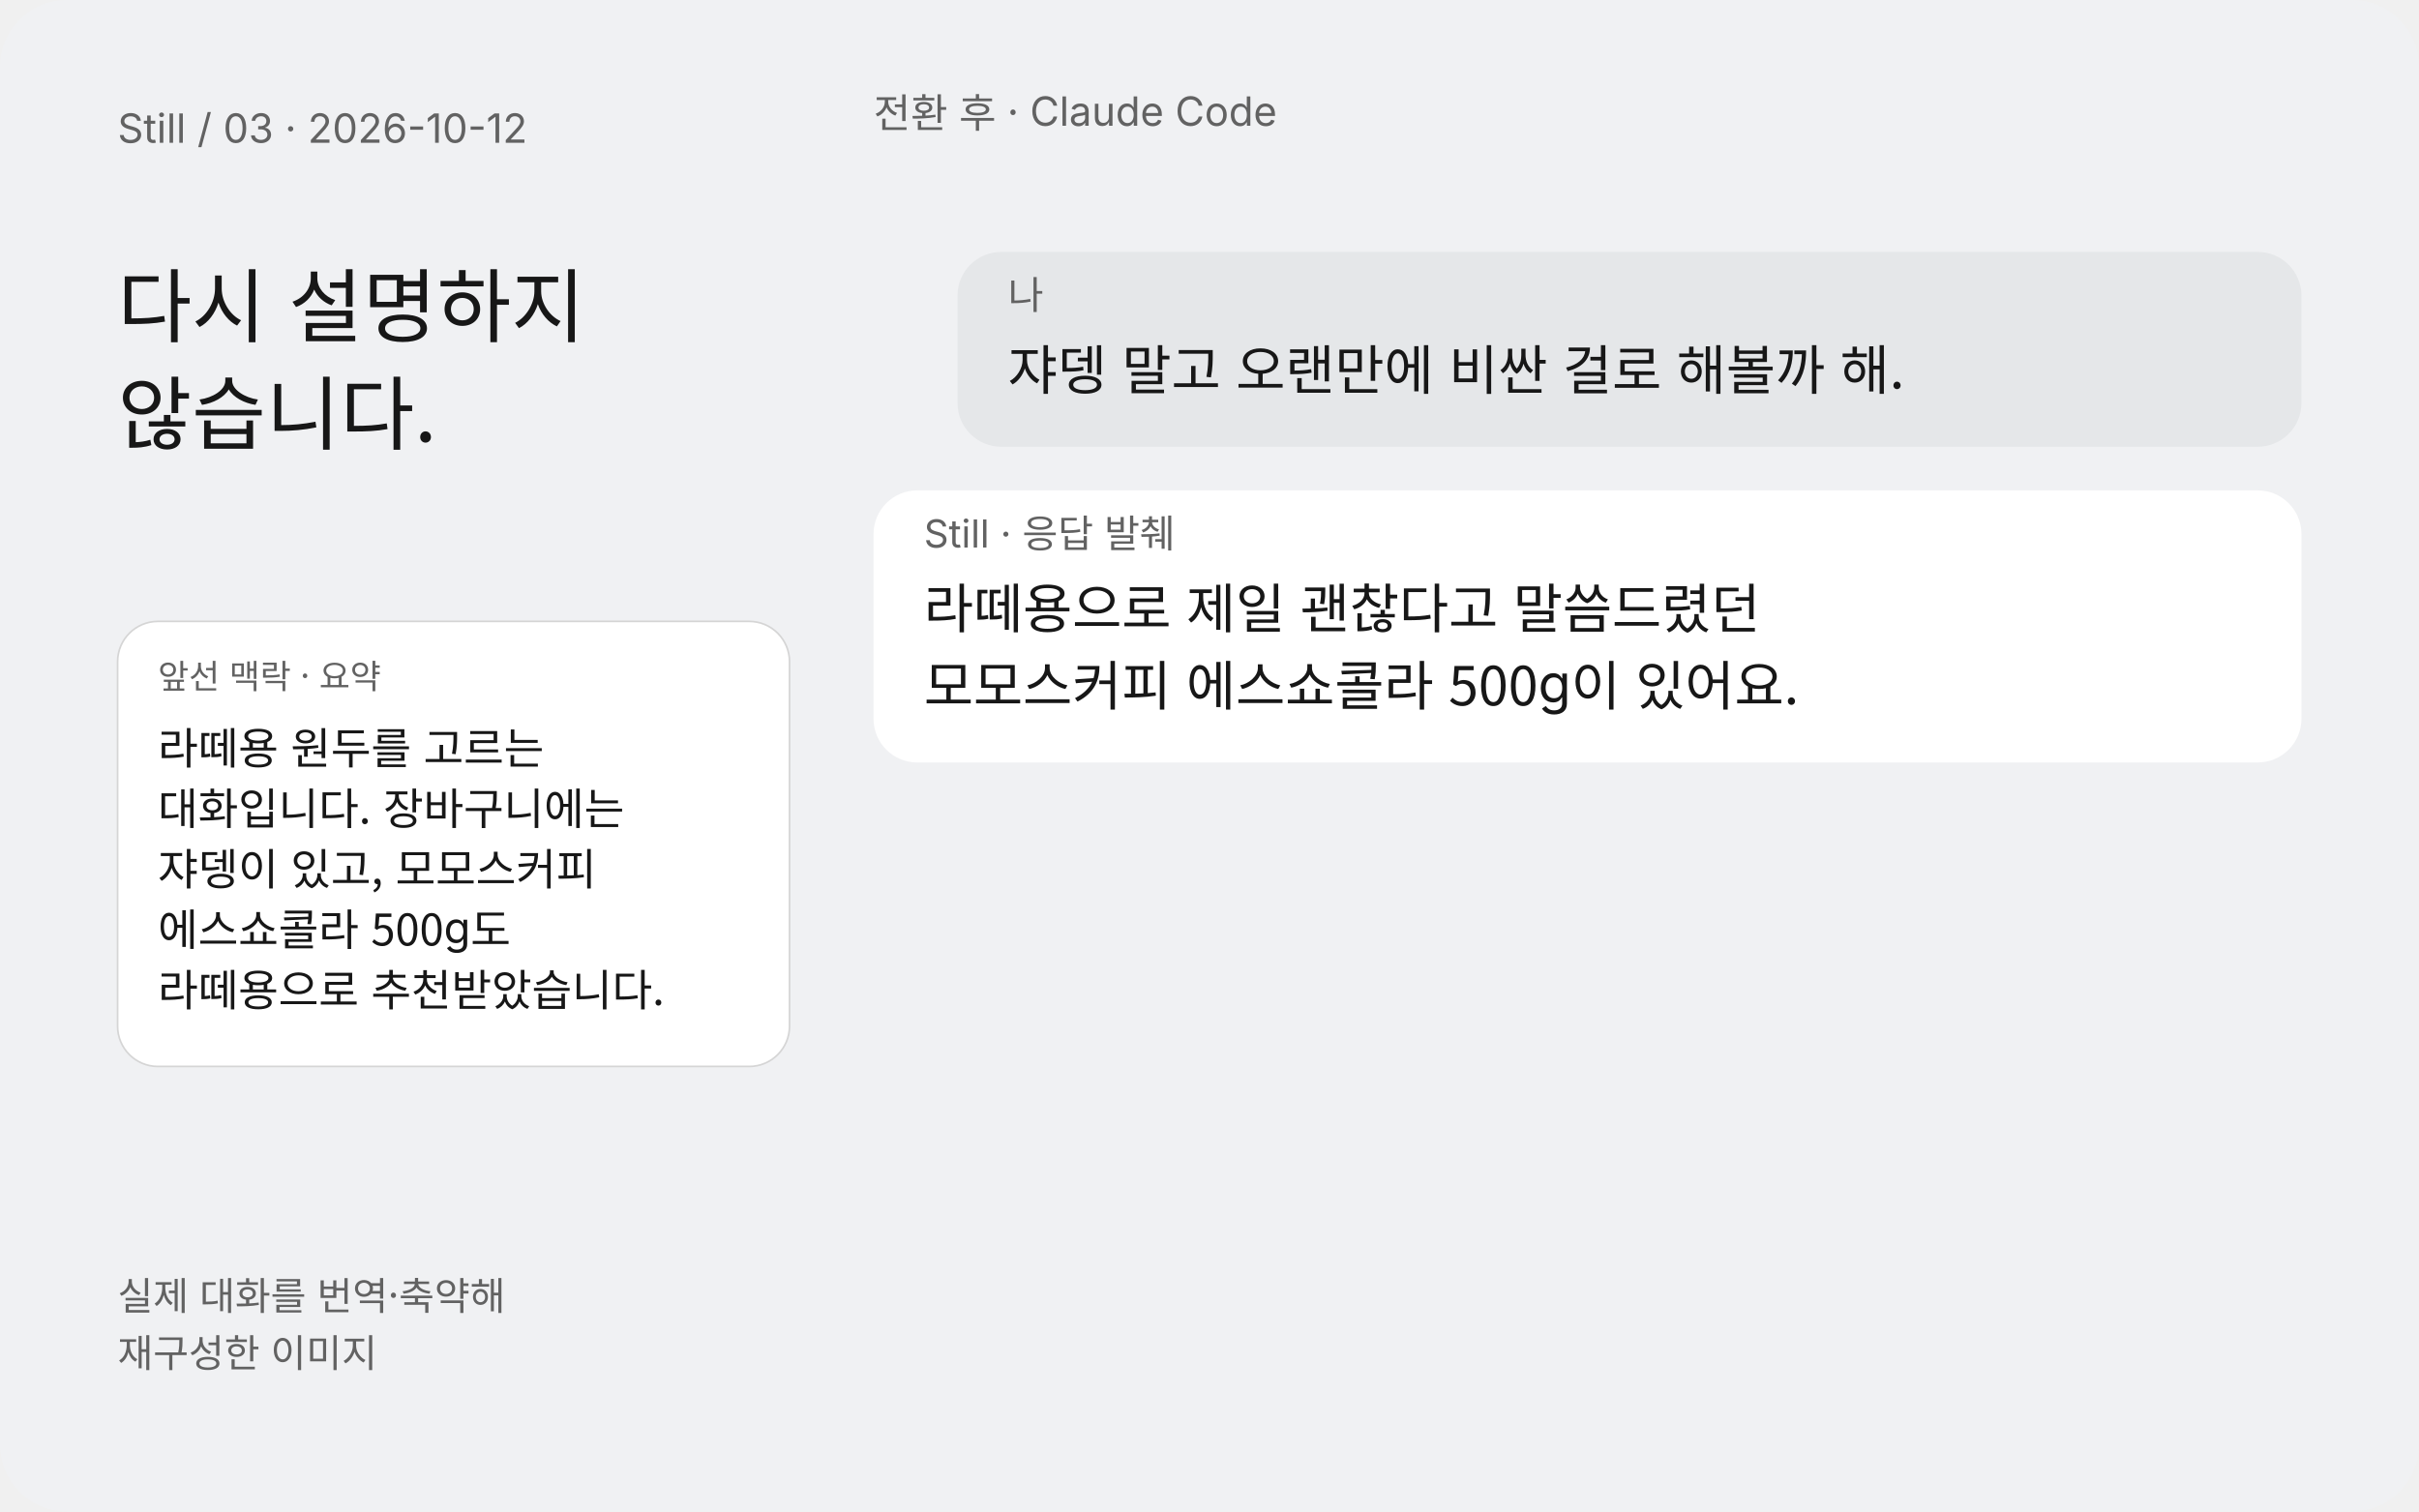
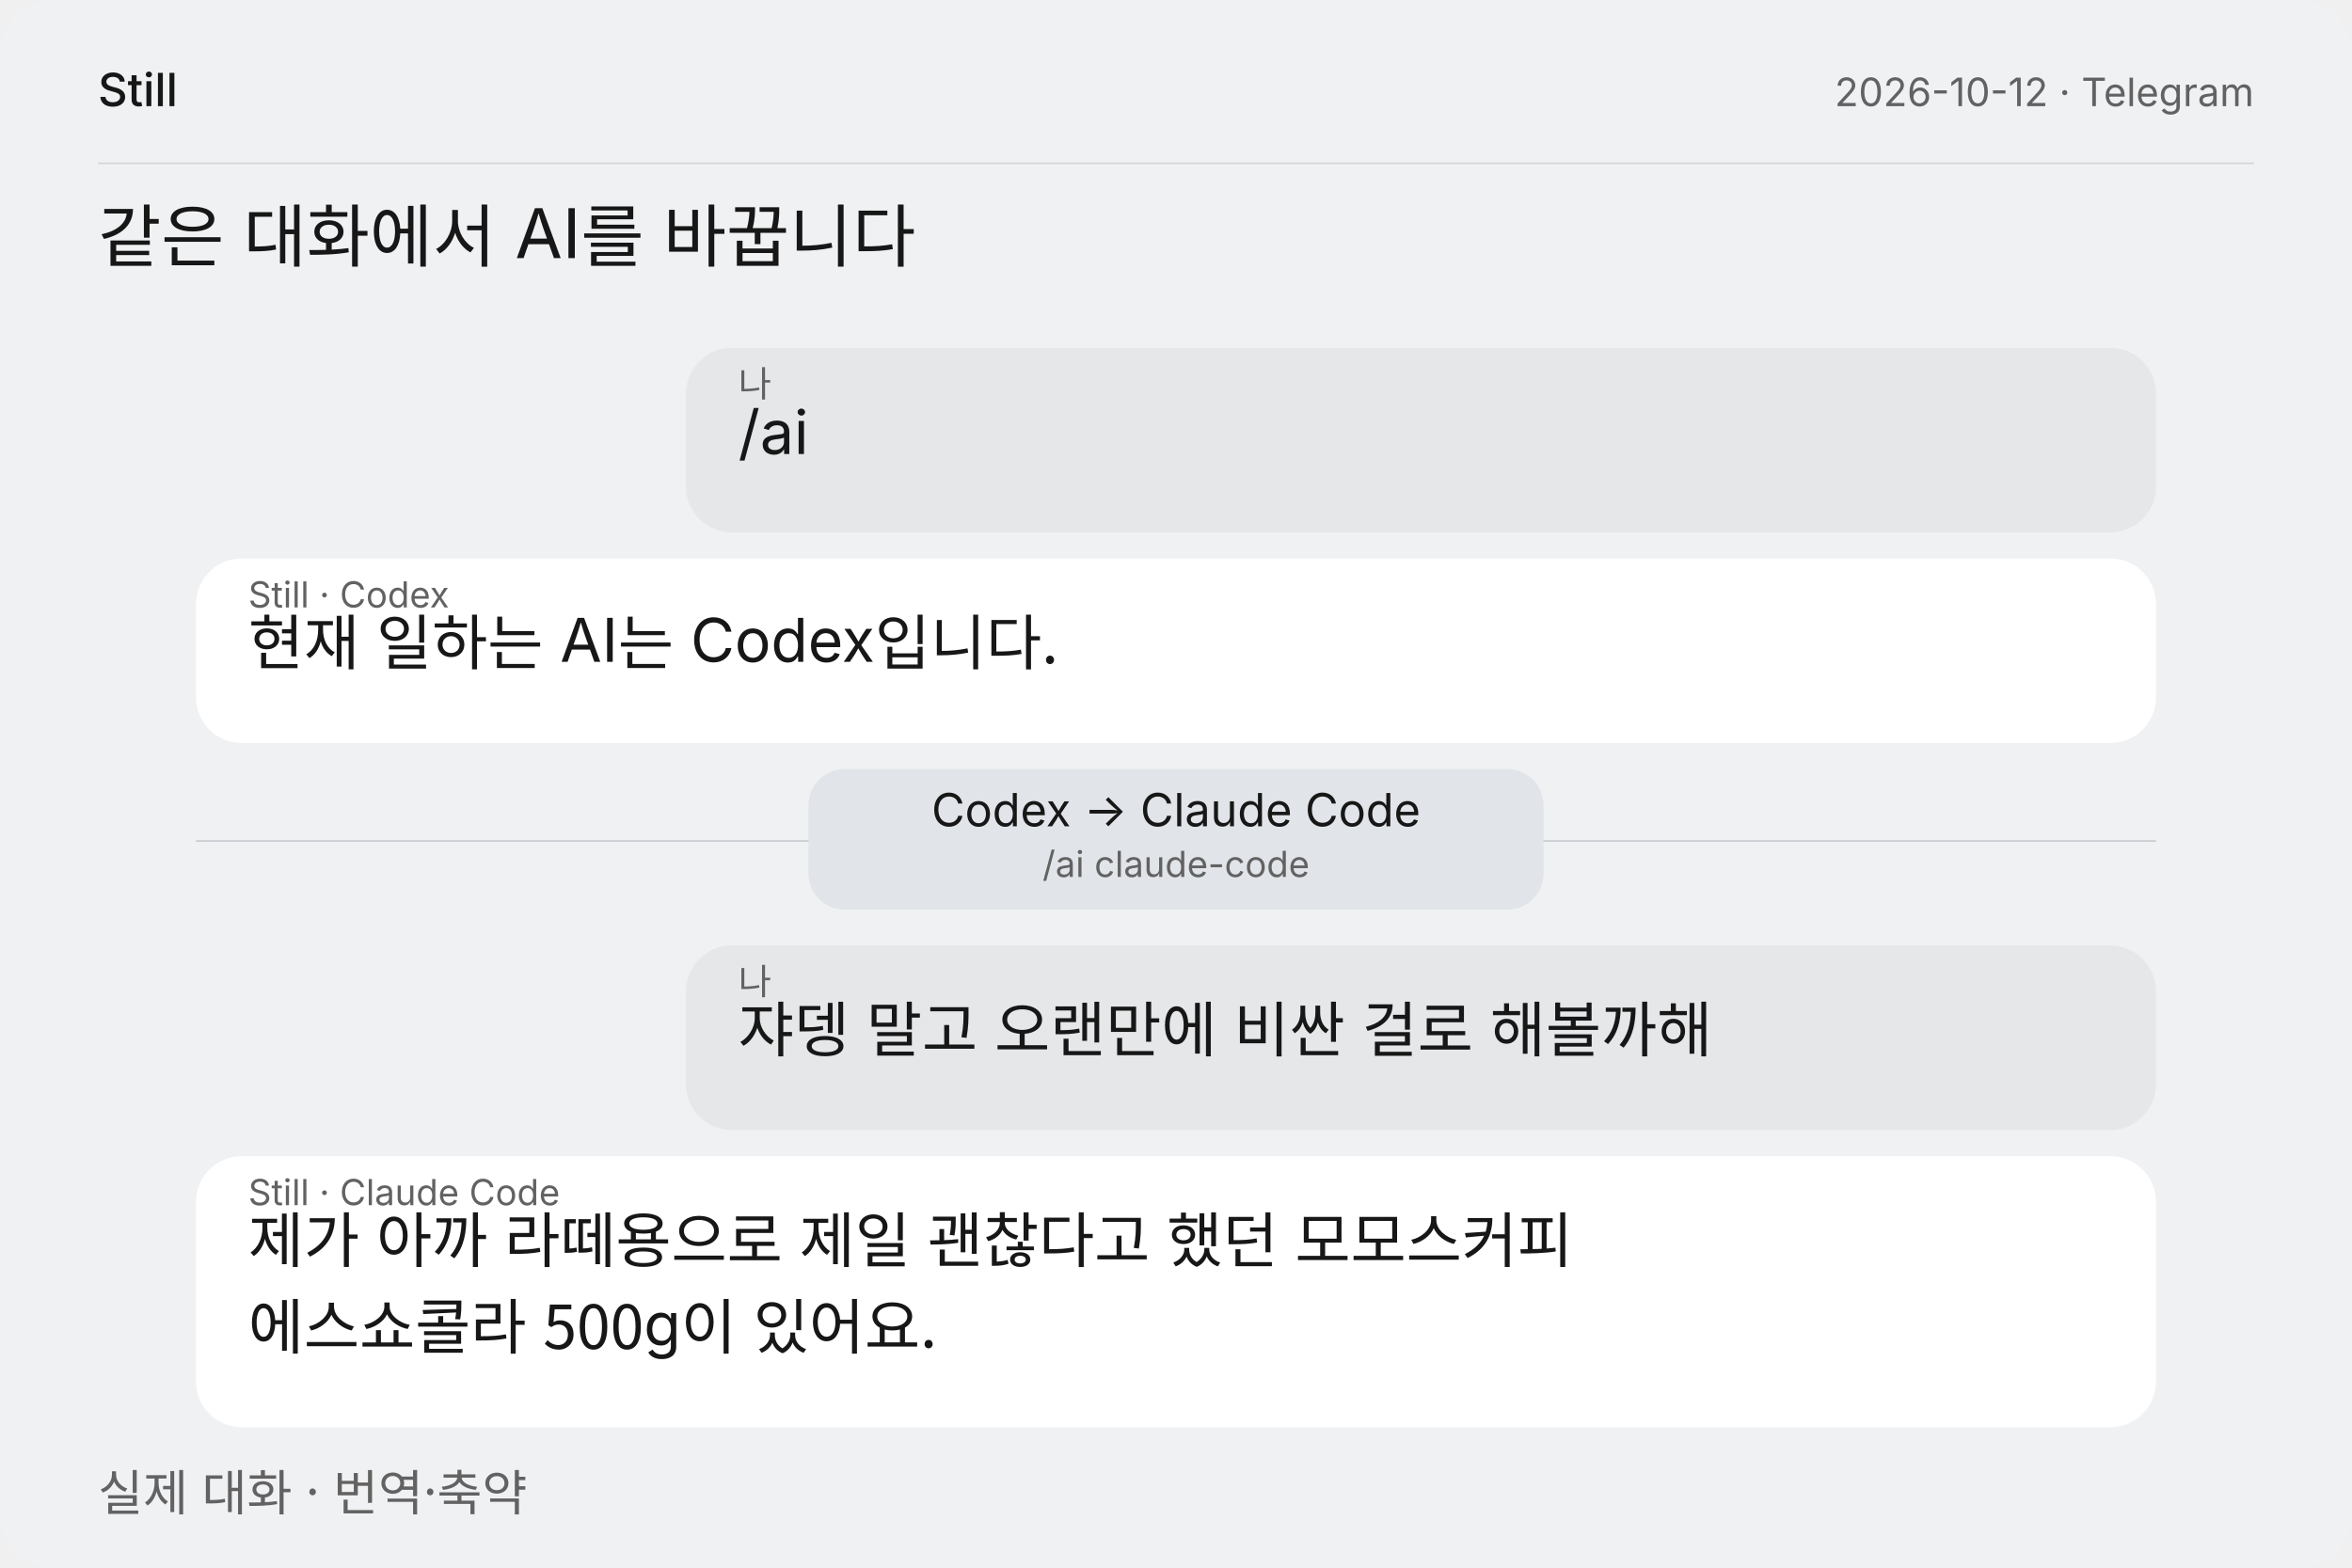
- <svg xmlns="http://www.w3.org/2000/svg" width="1440" height="900" viewBox="0 0 1440 900" xml:lang="ko">
-   <rect width="1440" height="900" rx="40" fill="#f0f1f3" />
+ <svg xmlns="http://www.w3.org/2000/svg" width="1440" height="960" viewBox="0 0 1440 960" xml:lang="ko">
+   <rect width="1440" height="960" rx="32" fill="#f0f1f3" />
  <g font-family="system-ui, -apple-system, sans-serif">
-     <text x="70" y="85" font-size="24" fill="#626262">Still / 03 · 2026-10-12</text>
-     <text x="70" y="200" font-size="48" fill="#171717">다시 설명하지</text>
-     <text x="70" y="264" font-size="48" fill="#171717">않습니다.</text>
-     <text x="70" y="780" font-size="23" fill="#626262">실제 대화를 번역·축약해</text>
-     <text x="70" y="814" font-size="23" fill="#626262">재구성한 이미지</text>
-     <rect x="70" y="370" width="400" height="265" rx="24" fill="#ffffff" stroke="#d5d5d5" />
-     <text x="94" y="410" font-size="20" fill="#626262">앞선 맥락 · 요약</text>
-     <text x="94" y="455" font-size="26" fill="#171717">라떼용 원두를 고르는</text>
-     <text x="94" y="491" font-size="26" fill="#171717">대화입니다. 장바구니에는</text>
-     <text x="94" y="527" font-size="26" fill="#171717">쟈뎅이 있고, 모모스커피</text>
-     <text x="94" y="563" font-size="26" fill="#171717">에스쇼콜라 500g도</text>
-     <text x="94" y="599" font-size="26" fill="#171717">라떼용으로 추천받았습니다.</text>
-     <text x="520" y="76" font-size="24" fill="#626262">전환 후 · Claude Code</text>
-     <rect x="570" y="150" width="800" height="116" rx="26" fill="#e5e7e9" />
-     <text x="600" y="184" font-size="23" fill="#626262">나</text>
-     <text x="600" y="232" font-size="32" fill="#171717">쟈뎅 말고 오랜만에 비싼 걸로 해볼까 해.</text>
-     <rect x="520" y="292" width="850" height="162" rx="26" fill="#ffffff" />
-     <text x="550" y="326" font-size="23" fill="#626262">Still · 응답 발췌</text>
-     <text x="550" y="374" font-size="32" fill="#171717">라떼용으로 제일 괜찮다고 말씀드렸던</text>
-     <text x="550" y="420" font-size="32" fill="#171717">모모스커피 에스쇼콜라 500g이 있어요.</text>
+     <text x="60" y="65" font-size="28" font-weight="550" fill="#171717">Still</text>
+     <text x="1380" y="65" text-anchor="end" font-size="24" fill="#626262">2026-10-12 · Telegram</text>
+     <path d="M60 100H1380" stroke="#d5d5d5" />
+     <text x="60" y="160" font-size="42" fill="#171717">같은 대화에서 AI를 바꿉니다</text>
+     <g transform="translate(0 0)">
+       <rect x="420" y="213" width="900" height="113" rx="28" fill="#e5e7e9" />
+       <text x="452" y="243" font-size="22" fill="#626262">나</text>
+       <text x="452" y="278" font-size="37" fill="#171717">/ai</text>
+       <rect x="120" y="342" width="1200" height="113" rx="28" fill="#ffffff" />
+       <text x="152" y="372" font-size="22" fill="#626262">Still · Codex</text>
+       <text x="152" y="407" font-size="37" fill="#171717">현재 일하는 AI는 Codex입니다.</text>
+       <path d="M120 515H1320" stroke="#c7cbd0" />
+       <rect x="495.0" y="471" width="450" height="86" rx="22" fill="#e1e4e8" />
+       <text x="720.0" y="506" text-anchor="middle" font-size="28" fill="#171717">Codex → Claude Code</text>
+       <text x="720.0" y="537" text-anchor="middle" font-size="22" fill="#626262">/ai claude-code</text>
+       <rect x="420" y="579" width="900" height="113" rx="28" fill="#e5e7e9" />
+       <text x="452" y="609" font-size="22" fill="#626262">나</text>
+       <text x="452" y="644" font-size="37" fill="#171717">쟈뎅 말고 오랜만에 비싼 걸로 해볼까해</text>
+       <rect x="120" y="708" width="1200" height="166" rx="28" fill="#ffffff" />
+       <text x="152" y="738" font-size="22" fill="#626262">Still · Claude Code</text>
+       <text x="152" y="773" font-size="37" fill="#171717">제가 아까 라떼용으로 제일 괜찮다고 했던 모모스커피</text>
+       <text x="152" y="826" font-size="37" fill="#171717">에스쇼콜라 500g이 있어요.</text>
+     </g>
+     <text x="60" y="925" font-size="30" fill="#626262">실제 대화 · 번역·축약</text>
  </g>
</svg>
